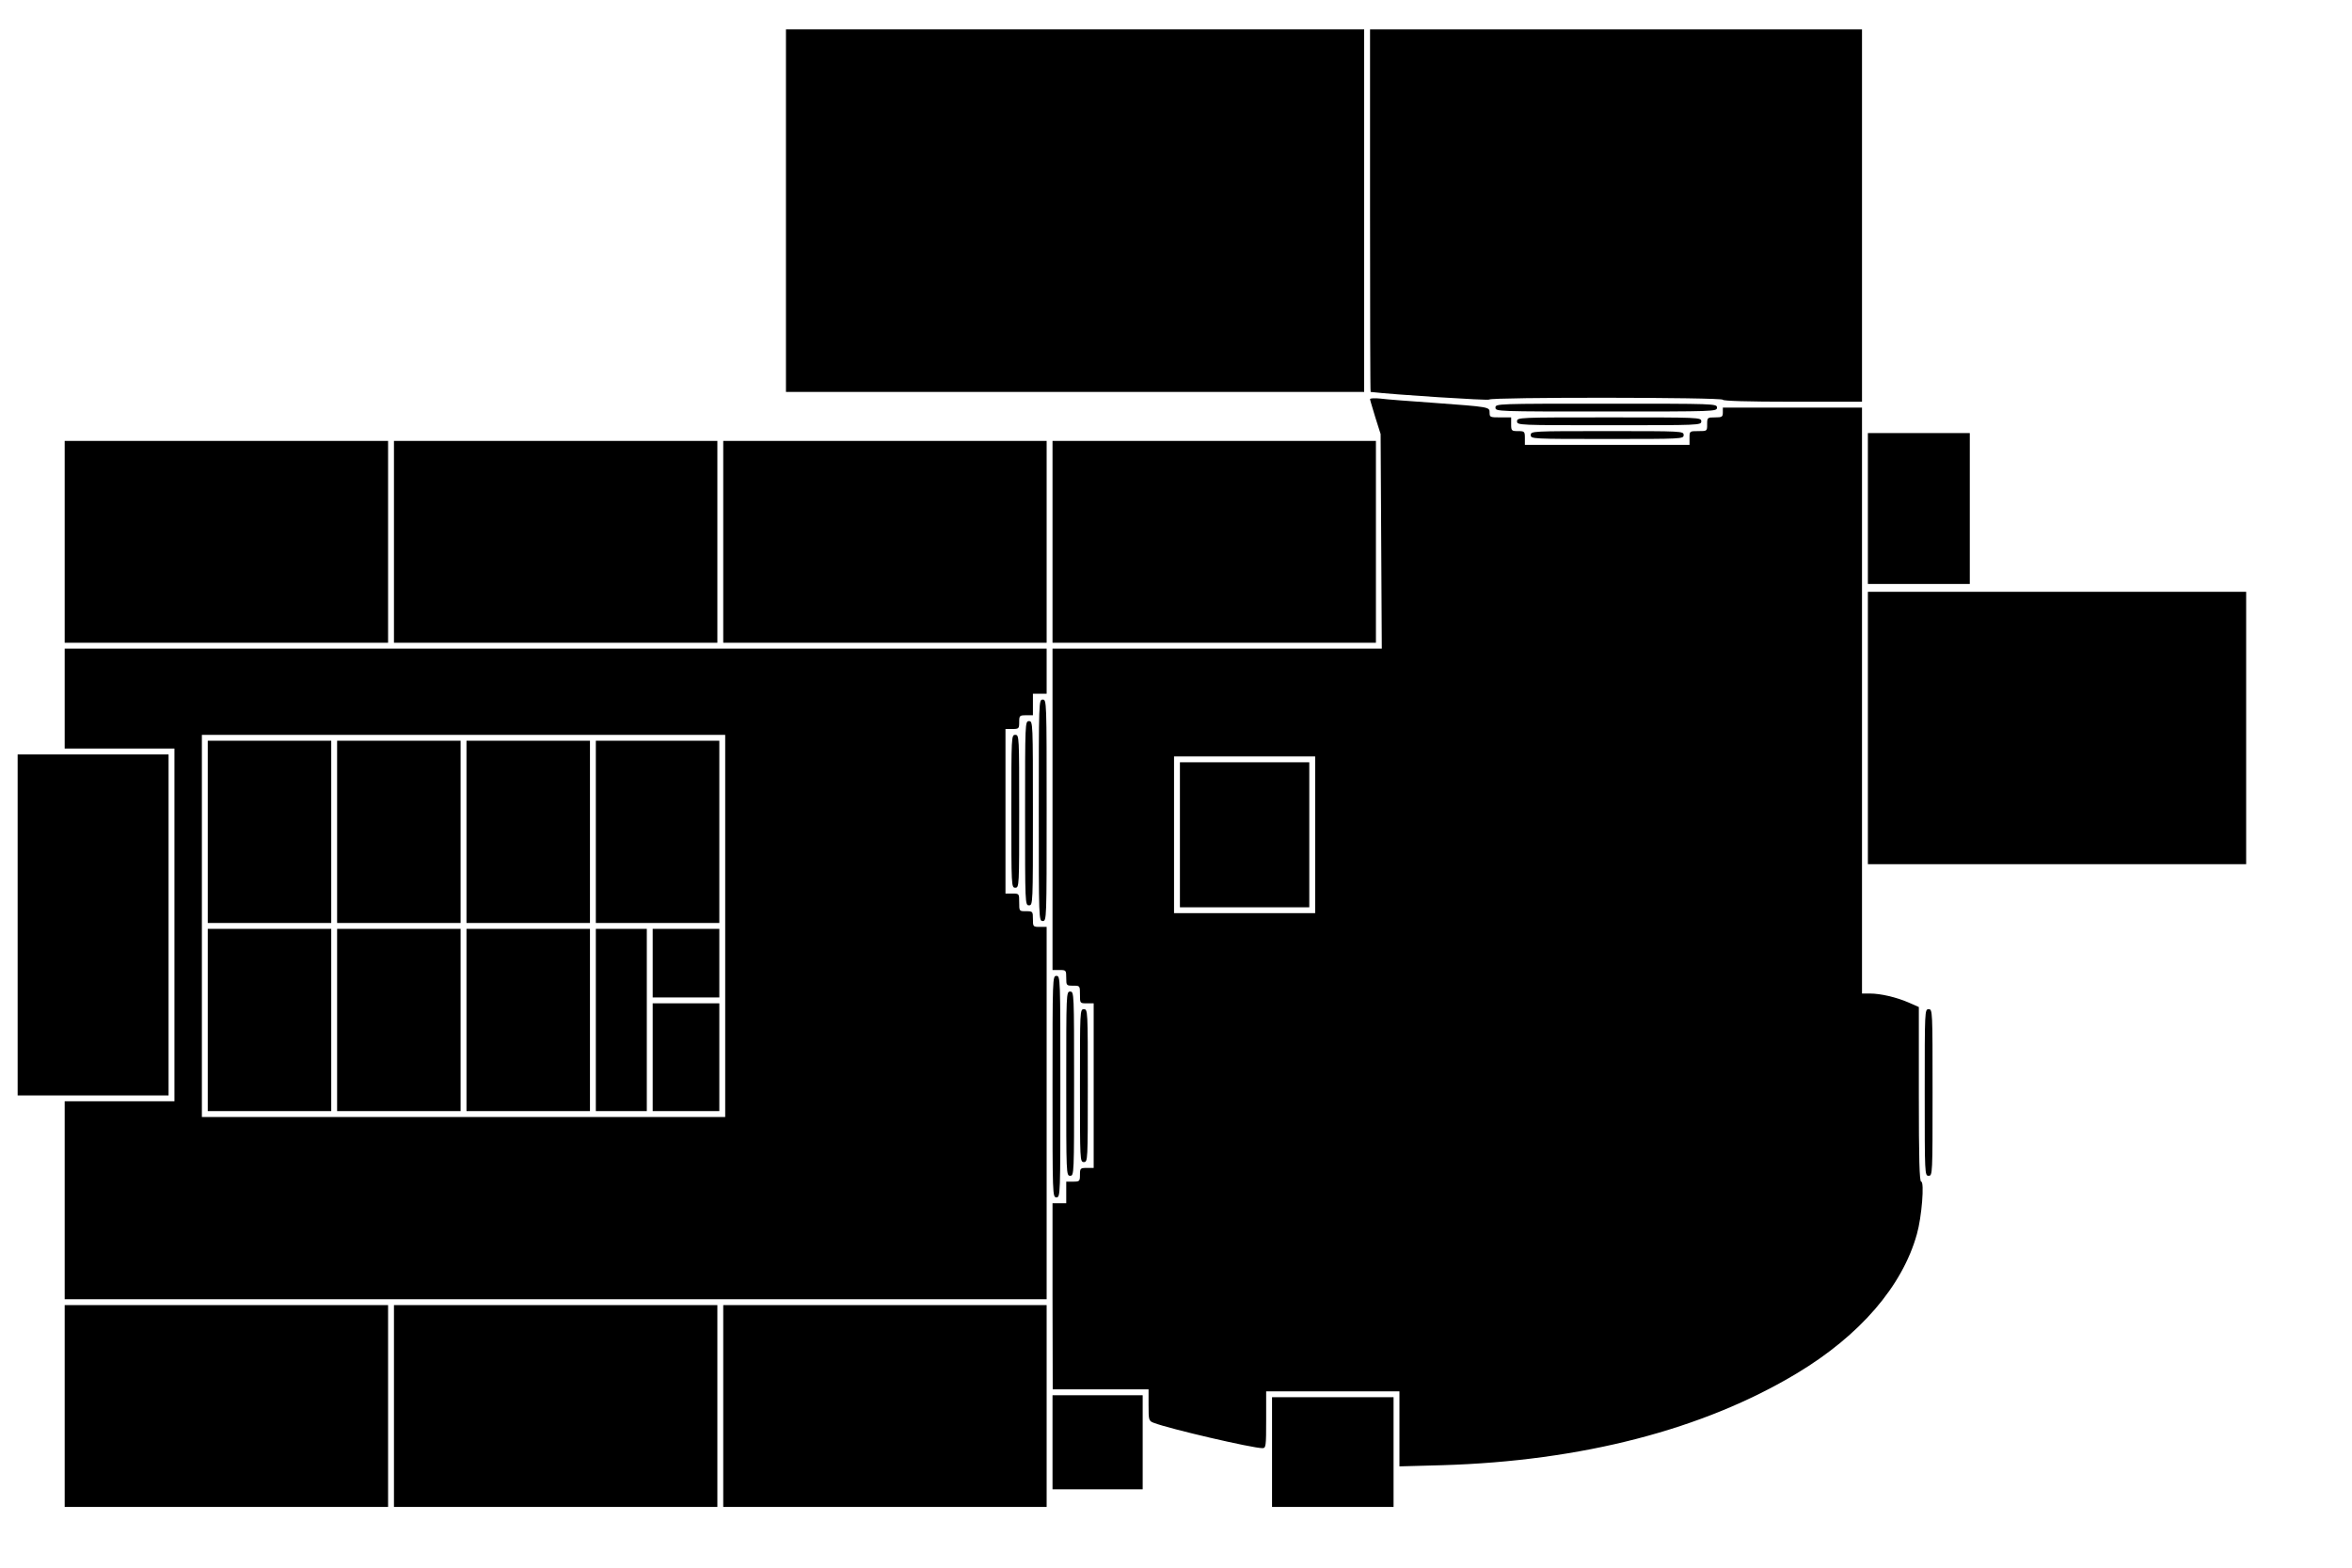
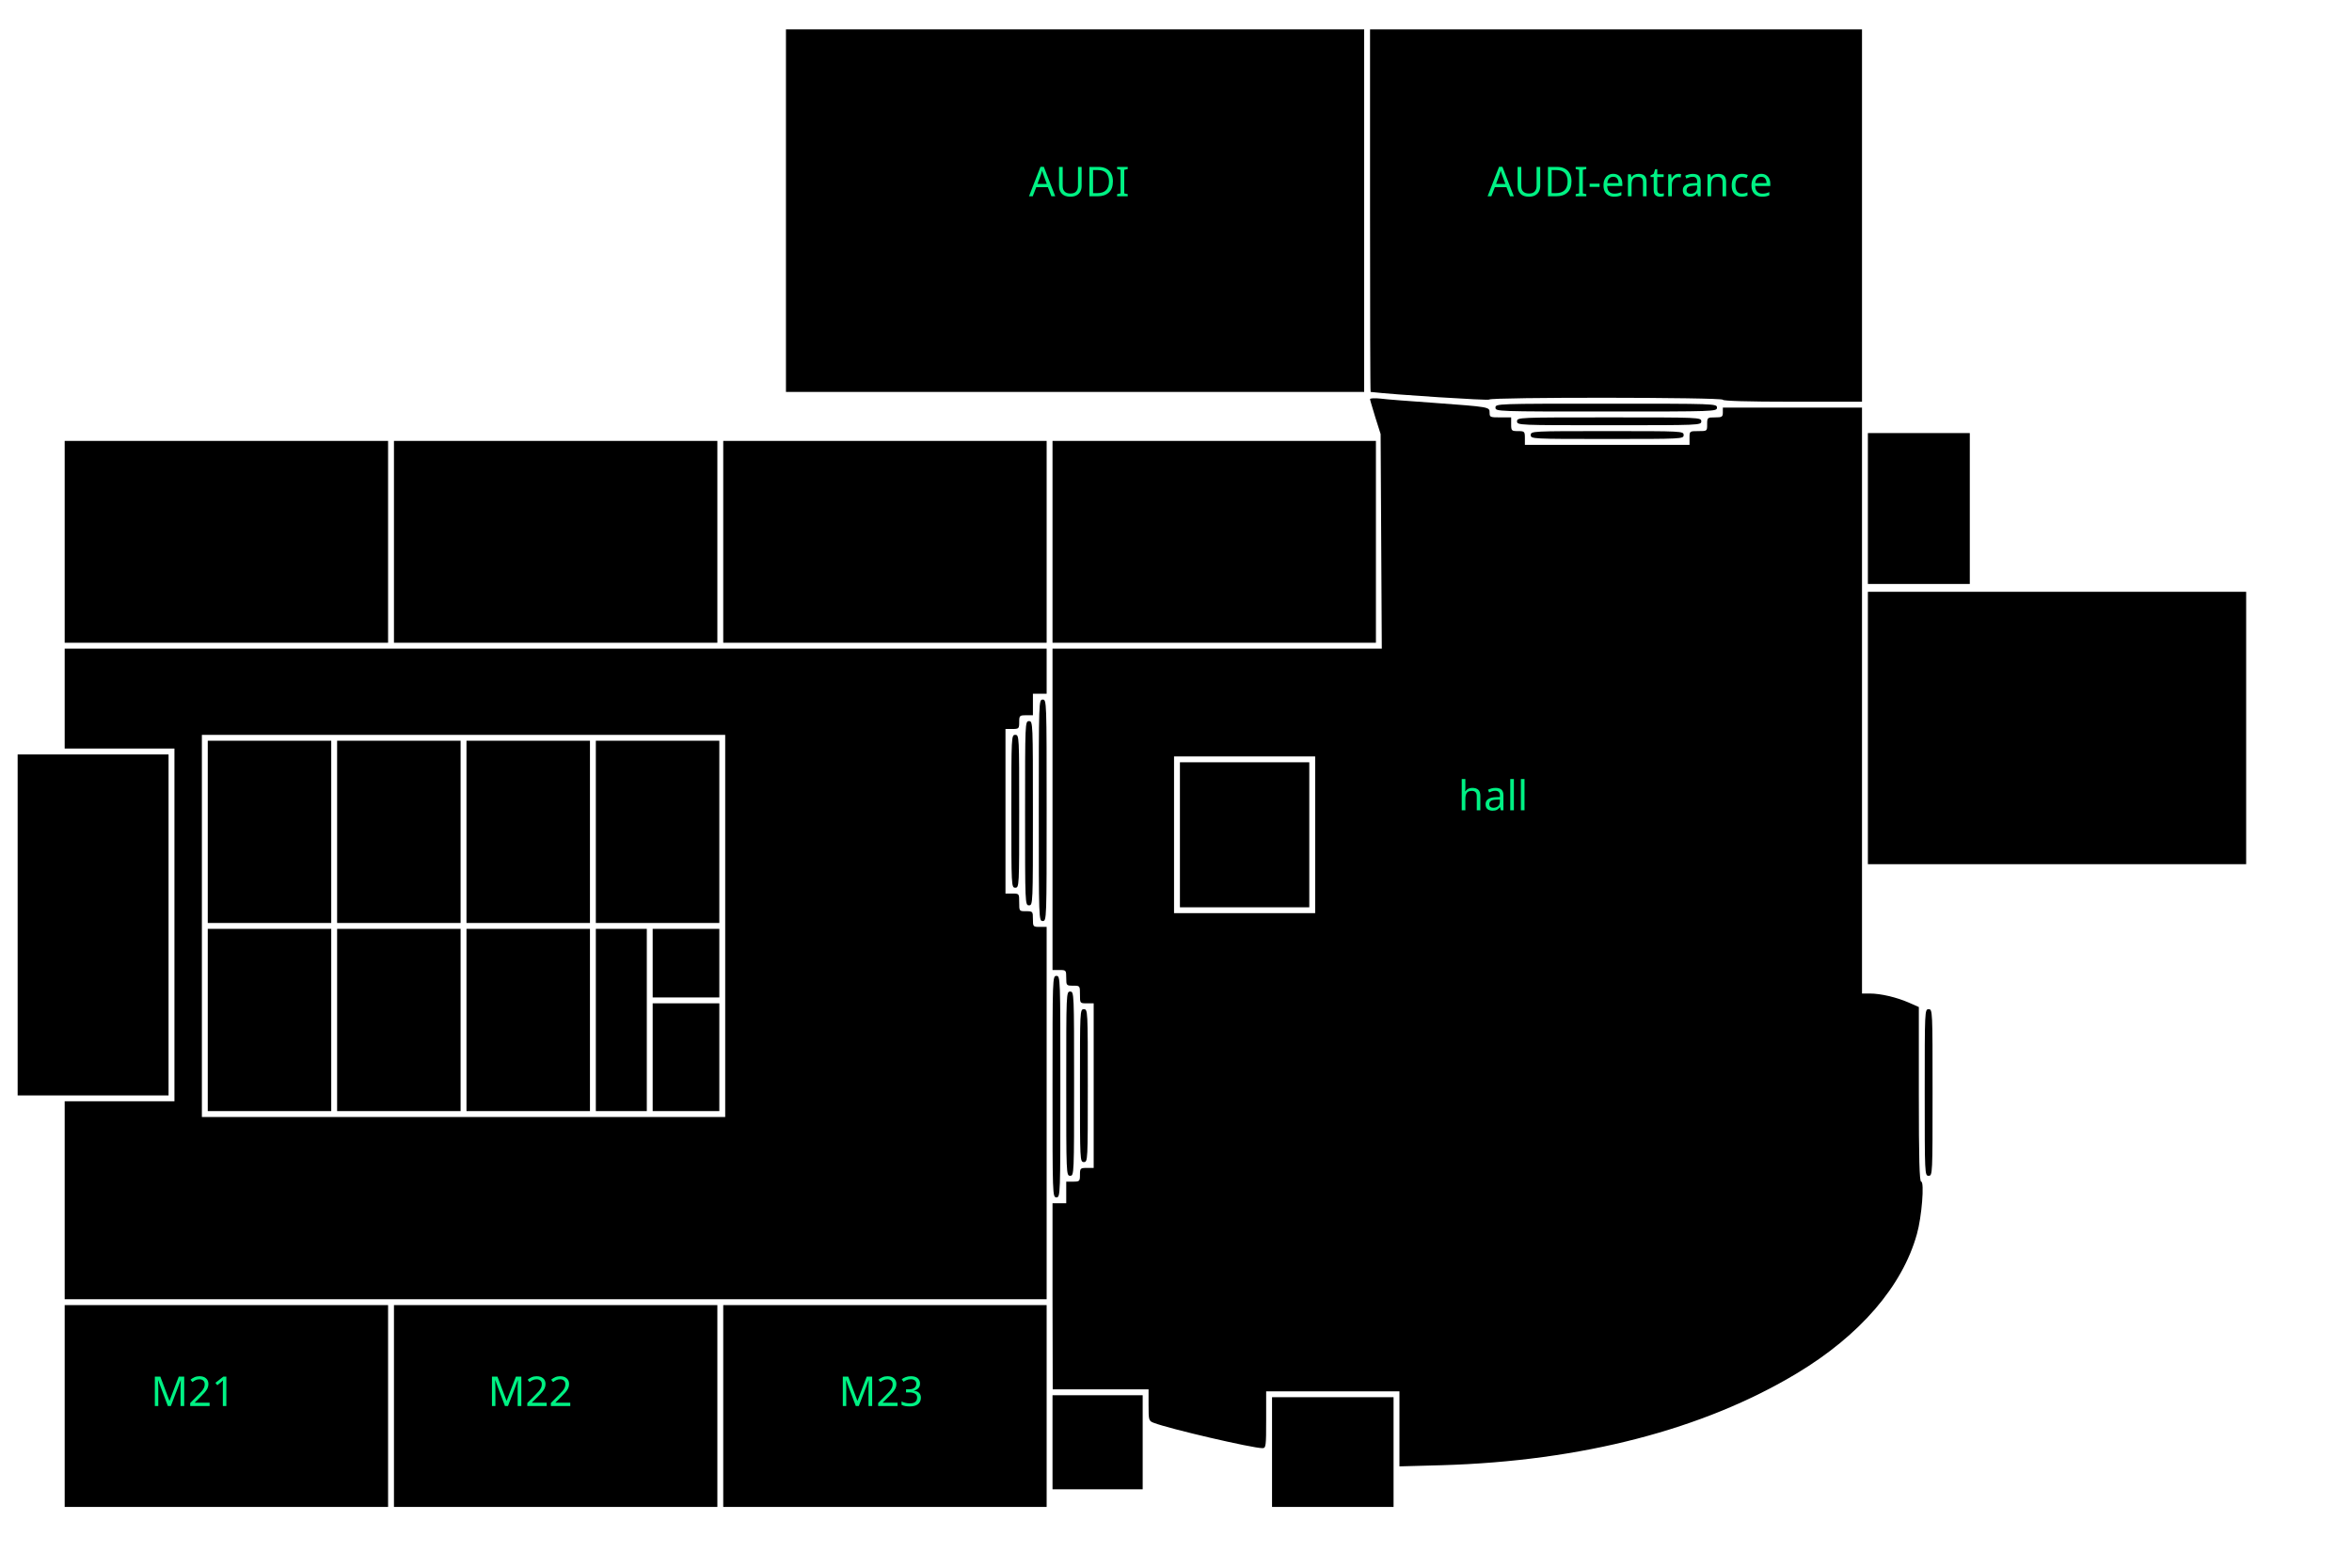
- <svg xmlns="http://www.w3.org/2000/svg" version="1.0" width="1200pt" height="800pt" viewBox="0 0 1200 800" preserveAspectRatio="xMidYMid meet">
-   <g transform="translate(0,800) scale(0.1,-0.1)" fill="#000000" stroke="none">
-     <path d="M4010 6925 l0 -925 1475 0 1475 0 0 925 0 925 -1475 0 -1475 0 0 -925z" />
-     <path d="M6990 6925 c0 -509 1 -925 3 -925 117 -14 603 -45 605 -39 5 13 1192 12 1192 -1 0 -6 125 -10 355 -10 l355 0 0 950 0 950 -1255 0 -1255 0 0 -925z" />
-     <path d="M6990 5963 c0 -4 13 -46 27 -93 l27 -85 3 -547 3 -548 -840 0 -840 0 0 -820 0 -820 35 0 c34 0 35 -1 35 -40 0 -39 1 -40 35 -40 35 0 35 0 35 -45 0 -45 0 -45 35 -45 l35 0 0 -420 0 -420 -35 0 c-33 0 -35 -2 -35 -35 0 -33 -2 -35 -35 -35 l-35 0 0 -55 0 -55 -35 0 -35 0 0 -475 1 -475 244 0 245 0 0 -80 c0 -78 1 -81 27 -91 81 -31 503 -129 554 -129 18 0 19 10 19 145 l0 145 340 0 340 0 0 -192 0 -191 218 6 c711 21 1333 182 1810 469 321 193 538 444 612 710 25 87 39 268 22 268 -9 0 -12 116 -12 446 l0 445 -52 23 c-62 27 -143 46 -198 46 l-40 0 0 1495 0 1495 -355 0 -355 0 0 -25 c0 -22 -4 -25 -40 -25 -39 0 -40 -1 -40 -35 0 -35 0 -35 -45 -35 -45 0 -45 0 -45 -35 l0 -35 -420 0 -420 0 0 35 c0 33 -2 35 -35 35 -33 0 -35 2 -35 35 l0 35 -55 0 c-52 0 -55 1 -55 24 0 30 2 29 -295 51 -115 8 -234 17 -262 21 -29 3 -53 2 -53 -3z m-280 -2223 l0 -400 -360 0 -360 0 0 400 0 400 360 0 360 0 0 -400z" />
-     <path d="M6020 3740 l0 -370 330 0 330 0 0 370 0 370 -330 0 -330 0 0 -370z" />
-     <path d="M7630 5920 c0 -20 7 -20 565 -20 558 0 565 0 565 20 0 20 -7 20 -565 20 -558 0 -565 0 -565 -20z" />
-     <path d="M7740 5850 c0 -20 7 -20 470 -20 463 0 470 0 470 20 0 20 -7 20 -470 20 -463 0 -470 0 -470 -20z" />
-     <path d="M7810 5780 c0 -20 7 -20 390 -20 383 0 390 0 390 20 0 20 -7 20 -390 20 -383 0 -390 0 -390 -20z" />
-     <path d="M9530 5405 l0 -385 260 0 260 0 0 385 0 385 -260 0 -260 0 0 -385z" />
-     <path d="M330 5235 l0 -515 825 0 825 0 0 515 0 515 -825 0 -825 0 0 -515z" />
-     <path d="M2010 5235 l0 -515 825 0 825 0 0 515 0 515 -825 0 -825 0 0 -515z" />
-     <path d="M3690 5235 l0 -515 825 0 825 0 0 515 0 515 -825 0 -825 0 0 -515z" />
-     <path d="M5370 5235 l0 -515 825 0 825 0 0 515 0 515 -825 0 -825 0 0 -515z" />
-     <path d="M9530 4285 l0 -695 965 0 965 0 0 695 0 695 -965 0 -965 0 0 -695z" />
-     <path d="M330 4435 l0 -255 280 0 280 0 0 -900 0 -900 -280 0 -280 0 0 -505 0 -505 2505 0 2505 0 0 950 0 950 -35 0 c-34 0 -35 1 -35 40 0 39 -1 40 -35 40 -35 0 -35 0 -35 45 0 45 0 45 -35 45 l-35 0 0 420 0 420 35 0 c33 0 35 2 35 35 0 33 2 35 35 35 l35 0 0 55 0 55 35 0 35 0 0 115 0 115 -2505 0 -2505 0 0 -255z m3370 -1160 l0 -975 -1335 0 -1335 0 0 975 0 975 1335 0 1335 0 0 -975z" />
-     <path d="M1060 3755 l0 -465 315 0 315 0 0 465 0 465 -315 0 -315 0 0 -465z" />
-     <path d="M1720 3755 l0 -465 315 0 315 0 0 465 0 465 -315 0 -315 0 0 -465z" />
-     <path d="M2380 3755 l0 -465 315 0 315 0 0 465 0 465 -315 0 -315 0 0 -465z" />
-     <path d="M3040 3755 l0 -465 315 0 315 0 0 465 0 465 -315 0 -315 0 0 -465z" />
-     <path d="M1060 2795 l0 -465 315 0 315 0 0 465 0 465 -315 0 -315 0 0 -465z" />
-     <path d="M1720 2795 l0 -465 315 0 315 0 0 465 0 465 -315 0 -315 0 0 -465z" />
-     <path d="M2380 2795 l0 -465 315 0 315 0 0 465 0 465 -315 0 -315 0 0 -465z" />
-     <path d="M3040 2795 l0 -465 130 0 130 0 0 465 0 465 -130 0 -130 0 0 -465z" />
-     <path d="M3330 3085 l0 -175 170 0 170 0 0 175 0 175 -170 0 -170 0 0 -175z" />
-     <path d="M3330 2605 l0 -275 170 0 170 0 0 275 0 275 -170 0 -170 0 0 -275z" />
-     <path d="M5300 3865 c0 -558 0 -565 20 -565 20 0 20 7 20 565 0 558 0 565 -20 565 -20 0 -20 -7 -20 -565z" />
-     <path d="M5230 3850 c0 -463 0 -470 20 -470 20 0 20 7 20 470 0 463 0 470 -20 470 -20 0 -20 -7 -20 -470z" />
-     <path d="M5160 3860 c0 -383 0 -390 20 -390 20 0 20 7 20 390 0 383 0 390 -20 390 -20 0 -20 -7 -20 -390z" />
-     <path d="M90 3280 l0 -870 385 0 385 0 0 870 0 870 -385 0 -385 0 0 -870z" />
-     <path d="M5370 2455 c0 -558 0 -565 20 -565 20 0 20 7 20 565 0 558 0 565 -20 565 -20 0 -20 -7 -20 -565z" />
-     <path d="M5440 2470 c0 -463 0 -470 20 -470 20 0 20 7 20 470 0 463 0 470 -20 470 -20 0 -20 -7 -20 -470z" />
-     <path d="M5510 2460 c0 -383 0 -390 20 -390 20 0 20 7 20 390 0 383 0 390 -20 390 -20 0 -20 -7 -20 -390z" />
-     <path d="M9820 2425 c0 -418 0 -425 20 -425 20 0 20 7 20 425 0 418 0 425 -20 425 -20 0 -20 -7 -20 -425z" />
-     <path d="M330 825 l0 -515 825 0 825 0 0 515 0 515 -825 0 -825 0 0 -515z" />
-     <path d="M2010 825 l0 -515 825 0 825 0 0 515 0 515 -825 0 -825 0 0 -515z" />
-     <path d="M3690 825 l0 -515 825 0 825 0 0 515 0 515 -825 0 -825 0 0 -515z" />
-     <path d="M5370 640 l0 -240 230 0 230 0 0 240 0 240 -230 0 -230 0 0 -240z" />
-     <path d="M6490 590 l0 -280 310 0 310 0 0 280 0 280 -310 0 -310 0 0 -280z" />
+ <svg xmlns="http://www.w3.org/2000/svg" version="1.1" id="Layer_1" x="0px" y="0px" width="1200px" height="800px" viewBox="0 0 1200 800" enable-background="new 0 0 1200 800" xml:space="preserve">
+   <g transform="translate(0,800) scale(0.1,-0.1)">
+     <path d="M4010,6925v-925h1475h1475v925v925H5485H4010V6925z" />
+     <path d="M6989.999,6925c0-508.999,0.996-925,2.998-925c117.002-13.999,602.998-45,605-38.999   c5,12.998,1192.002,11.997,1192.002-1.001c0-6.001,125-10,355-10h355v950v950h-1255h-1255V6925z" />
+     <path d="M6989.999,5962.998c0-3.999,12.998-45.996,27.002-92.998l27.002-85l2.998-547.002l2.998-547.998h-840h-840v-820v-820h35   c34.004,0,35-0.996,35-40s0.996-40,35-40c35,0,35,0,35-45s0-45,35-45h35v-420v-420h-35c-32.998,0-35-2.002-35-35s-2.002-35-35-35   h-35v-55v-55h-35h-35v-475l0.996-475H5615h245v-80c0-77.998,0.996-80.996,27.002-90.996C5967.998,707.998,6390,610,6440.996,610   c18.008,0,19.004,10,19.004,145v145h340h340V707.998V517.002l217.998,5.996c711.006,21.006,1332.998,182.002,1810,469.004   c321.006,192.998,537.998,443.994,612.002,710c25,87.002,39.004,267.998,22.002,267.998c-9.004,0-12.002,115.996-12.002,445.996   v445l-52.002,23.008c-62.002,26.992-142.998,45.996-197.998,45.996h-40v1495v1495h-355h-355v-25c0-22.002-4.004-25-40-25   c-39.004,0-40-1.001-40-35c0-35,0-35-45-35s-45,0-45-35v-35h-420h-420v35c0,32.998-2.002,35-35,35s-35,2.002-35,35v35h-55   c-52.002,0-55,1.001-55,23.999c0,30,2.002,28.999-295,51.001c-115,7.998-234.004,17.002-262.002,21.001   C7014.003,5968.999,6989.999,5967.998,6989.999,5962.998z M6710,3740v-400h-360h-360v400v400h360h360V3740z" />
+     <path d="M6020,3740v-370h330h330v370v370h-330h-330V3740z" />
+     <path d="M7629.999,5920c0-20,7.002-20,565-20s565,0,565,20s-7.002,20-565,20S7629.999,5940,7629.999,5920z" />
+     <path d="M7739.999,5850c0-20,7.002-20,470-20s470,0,470,20s-7.002,20-470,20S7739.999,5870,7739.999,5850z" />
+     <path d="M7809.999,5780c0-20,7.002-20,390-20s390,0,390,20s-7.002,20-390,20S7809.999,5800,7809.999,5780z" />
+     <path d="M9529.999,5405v-385h260h260v385v385h-260h-260V5405z" />
+     <path d="M330,5235v-515h825h825v515v515h-825H330V5235z" />
+     <path d="M2010,5235v-515h825h825v515v515h-825h-825V5235z" />
+     <path d="M3690,5235v-515h825h825v515v515h-825h-825V5235z" />
+     <path d="M5370,5235v-515h825h825v515v515h-825h-825V5235z" />
+     <path d="M9529.999,4285v-695h965h965v695v695h-965h-965V4285z" />
+     <path d="M330,4435v-255h280h280v-900v-900H610H330v-505v-505h2505h2505v950v950h-35c-34.004,0-35,0.996-35,40s-0.996,40-35,40   c-35,0-35,0-35,45s0,45-35,45h-35v420v420h35c32.998,0,35,2.002,35,35s2.002,35,35,35h35v55v55h35h35v115v115H2835H330V4435z    M3700,3275v-975H2365H1030v975v975h1335h1335V3275z" />
+     <path d="M1060,3755v-465h315h315v465v465h-315h-315V3755z" />
+     <path d="M1720,3755v-465h315h315v465v465h-315h-315V3755z" />
+     <path d="M2380,3755v-465h315h315v465v465h-315h-315V3755z" />
+     <path d="M3040,3755v-465h315h315v465v465h-315h-315V3755z" />
+     <path d="M1060,2795v-465h315h315v465v465h-315h-315V2795z" />
+     <path d="M1720,2795v-465h315h315v465v465h-315h-315V2795z" />
+     <path d="M2380,2795v-465h315h315v465v465h-315h-315V2795z" />
+     <path d="M3040,2795v-465h130h130v465v465h-130h-130V2795z" />
+     <path d="M3330,3085v-175h170h170v175v175h-170h-170V3085z" />
+     <path d="M3330,2605v-275h170h170v275v275h-170h-170V2605z" />
+     <path d="M5300,3865c0-557.998,0-565,20-565s20,7.002,20,565s0,565-20,565S5300,4422.998,5300,3865z" />
+     <path d="M5230,3850c0-462.998,0-470,20-470s20,7.002,20,470s0,470-20,470S5230,4312.998,5230,3850z" />
+     <path d="M5160,3860c0-382.998,0-390,20-390s20,7.002,20,390s0,390-20,390S5160,4242.998,5160,3860z" />
+     <path d="M90,3280v-870h385h385v870v870H475H90V3280z" />
+     <path d="M5370,2455c0-557.998,0-565,20-565s20,7.002,20,565s0,565-20,565S5370,3012.998,5370,2455z" />
+     <path d="M5440,2470c0-462.998,0-470,20-470s20,7.002,20,470s0,470-20,470S5440,2932.998,5440,2470z" />
+     <path d="M5510,2460c0-382.998,0-390,20-390s20,7.002,20,390s0,390-20,390S5510,2842.998,5510,2460z" />
+     <path d="M9819.999,2425c0-417.998,0-425,20-425s20,7.002,20,425s0,425-20,425S9819.999,2842.998,9819.999,2425z" />
+     <path d="M330,825V310h825h825v515v515h-825H330V825z" />
+     <path d="M2010,825V310h825h825v515v515h-825h-825V825z" />
+     <path d="M3690,825V310h825h825v515v515h-825h-825V825z" />
+     <path d="M5370,640V400h230h230v240v240h-230h-230V640z" />
+     <path d="M6490,590V310h310h310v280v280h-310h-310V590z" />
  </g>
+   <text transform="matrix(1 0 0 1 525 100.1709)" fill="#00F284" font-family="'MyriadPro-Regular'" font-size="21">AUDI</text>
+   <text transform="matrix(1 0 0 1 758.9736 100.1709)" fill="#00F284" font-family="'MyriadPro-Regular'" font-size="21">AUDI-entrance</text>
+   <text transform="matrix(1 0 0 1 744 413.5)" fill="#00F284" font-family="'MyriadPro-Regular'" font-size="21">hall</text>
+   <text transform="matrix(1 0 0 1 427.9736 717.5)" fill="#00F284" font-family="'MyriadPro-Regular'" font-size="21">M23</text>
+   <text transform="matrix(1 0 0 1 248.9736 717.5)" fill="#00F284" font-family="'MyriadPro-Regular'" font-size="21">M22</text>
+   <text transform="matrix(1 0 0 1 76.9736 717.5)" fill="#00F284" font-family="'MyriadPro-Regular'" font-size="21">M21</text>
</svg>
